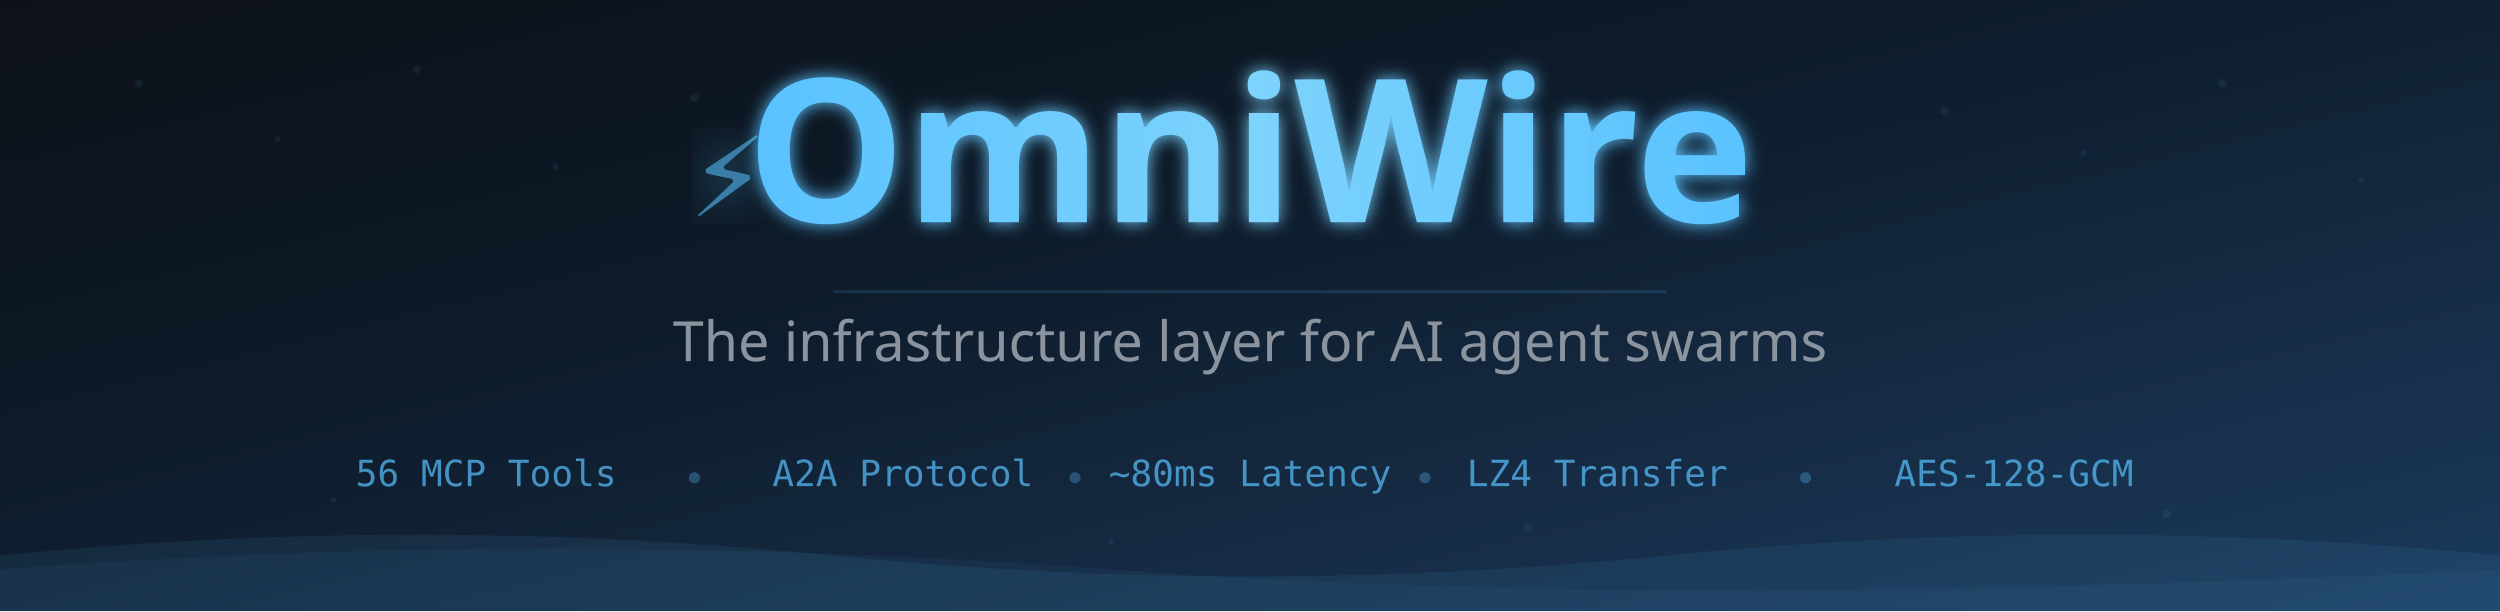
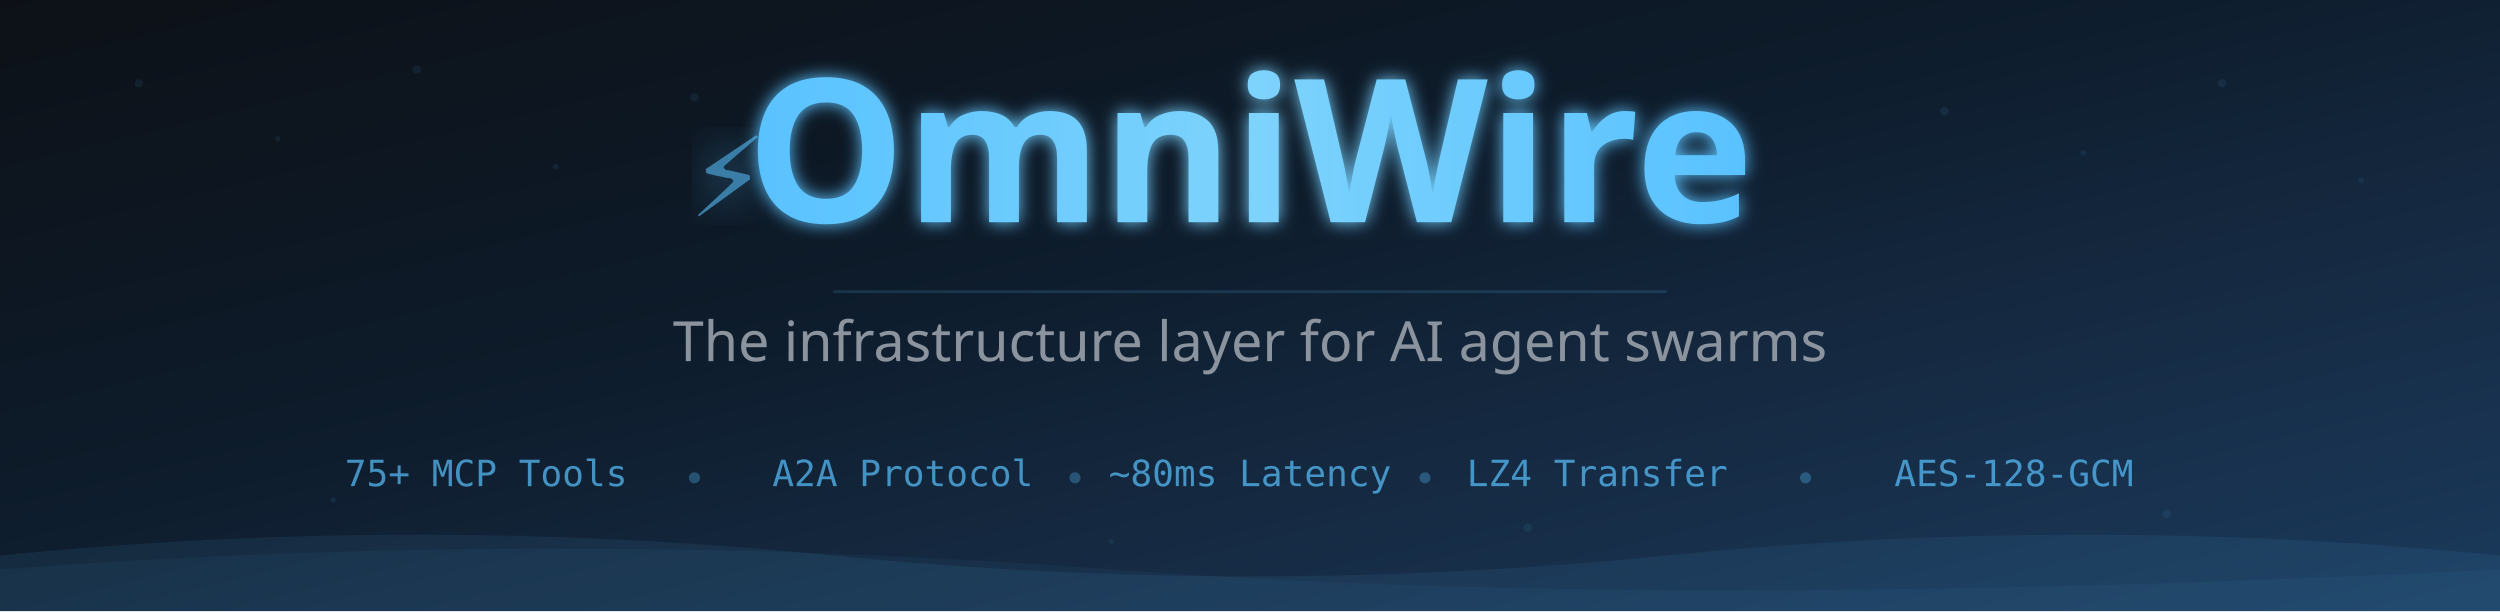
<svg xmlns="http://www.w3.org/2000/svg" width="900" height="220">
  <defs>
    <linearGradient id="bg" x1="0%" y1="0%" x2="100%" y2="100%">
      <stop offset="0%" style="stop-color:#0D1117" />
      <stop offset="40%" style="stop-color:#0D1B2A" />
      <stop offset="70%" style="stop-color:#162B44" />
      <stop offset="100%" style="stop-color:#1A3A5C" />
    </linearGradient>
    <linearGradient id="textGrad" x1="0%" y1="0%" x2="100%" y2="0%">
      <stop offset="0%" style="stop-color:#59C2FF" />
      <stop offset="50%" style="stop-color:#7DD3FC" />
      <stop offset="100%" style="stop-color:#59C2FF" />
    </linearGradient>
    <filter id="glow">
      <feGaussianBlur stdDeviation="3" result="blur" />
      <feMerge>
        <feMergeNode in="blur" />
        <feMergeNode in="SourceGraphic" />
      </feMerge>
    </filter>
    <filter id="softGlow">
      <feGaussianBlur stdDeviation="8" result="blur" />
      <feMerge>
        <feMergeNode in="blur" />
        <feMergeNode in="SourceGraphic" />
      </feMerge>
    </filter>
  </defs>
  <rect width="900" height="220" fill="url(#bg)" rx="0" />
  <g opacity="0.08" fill="#59C2FF">
    <circle cx="50" cy="30" r="1.5" />
    <circle cx="100" cy="50" r="1" />
    <circle cx="150" cy="25" r="1.5" />
    <circle cx="200" cy="60" r="1" />
    <circle cx="250" cy="35" r="1.5" />
    <circle cx="700" cy="40" r="1.5" />
    <circle cx="750" cy="55" r="1" />
    <circle cx="800" cy="30" r="1.5" />
    <circle cx="850" cy="65" r="1" />
    <circle cx="120" cy="180" r="1" />
    <circle cx="780" cy="185" r="1.5" />
    <circle cx="400" cy="195" r="1" />
    <circle cx="550" cy="190" r="1.5" />
  </g>
  <line x1="300" y1="105" x2="600" y2="105" stroke="#59C2FF" stroke-width="1" opacity="0.15" />
  <text x="450" y="80" font-family="'Segoe UI', system-ui, -apple-system, sans-serif" font-size="72" font-weight="700" fill="url(#textGrad)" text-anchor="middle" filter="url(#glow)">OmniWire</text>
  <text x="248" y="78" font-size="40" fill="#59C2FF" opacity="0.6" filter="url(#softGlow)">⚡</text>
  <text x="450" y="130" font-family="'Segoe UI', system-ui, -apple-system, sans-serif" font-size="20" font-weight="400" fill="#8B949E" text-anchor="middle">The infrastructure layer for AI agent swarms</text>
  <g font-family="'Segoe UI Mono', 'SF Mono', monospace" font-size="13" fill="#59C2FF" opacity="0.7">
-     <text x="175" y="175" text-anchor="middle">56 MCP Tools</text>
+     <text x="175" y="175" text-anchor="middle">75+ MCP Tools</text>
    <text x="325" y="175" text-anchor="middle">A2A Protocol</text>
    <text x="450" y="175" text-anchor="middle">~80ms Latency</text>
    <text x="575" y="175" text-anchor="middle">LZ4 Transfer</text>
    <text x="725" y="175" text-anchor="middle">AES-128-GCM</text>
  </g>
  <g fill="#59C2FF" opacity="0.3">
    <circle cx="250" cy="172" r="2" />
    <circle cx="387" cy="172" r="2" />
    <circle cx="513" cy="172" r="2" />
    <circle cx="650" cy="172" r="2" />
  </g>
  <path d="M0,200 Q150,185 300,200 Q450,215 600,200 Q750,185 900,200 L900,220 L0,220 Z" fill="#59C2FF" opacity="0.08" />
  <path d="M0,205 Q200,190 400,205 Q600,220 900,205 L900,220 L0,220 Z" fill="#59C2FF" opacity="0.05" />
</svg>
